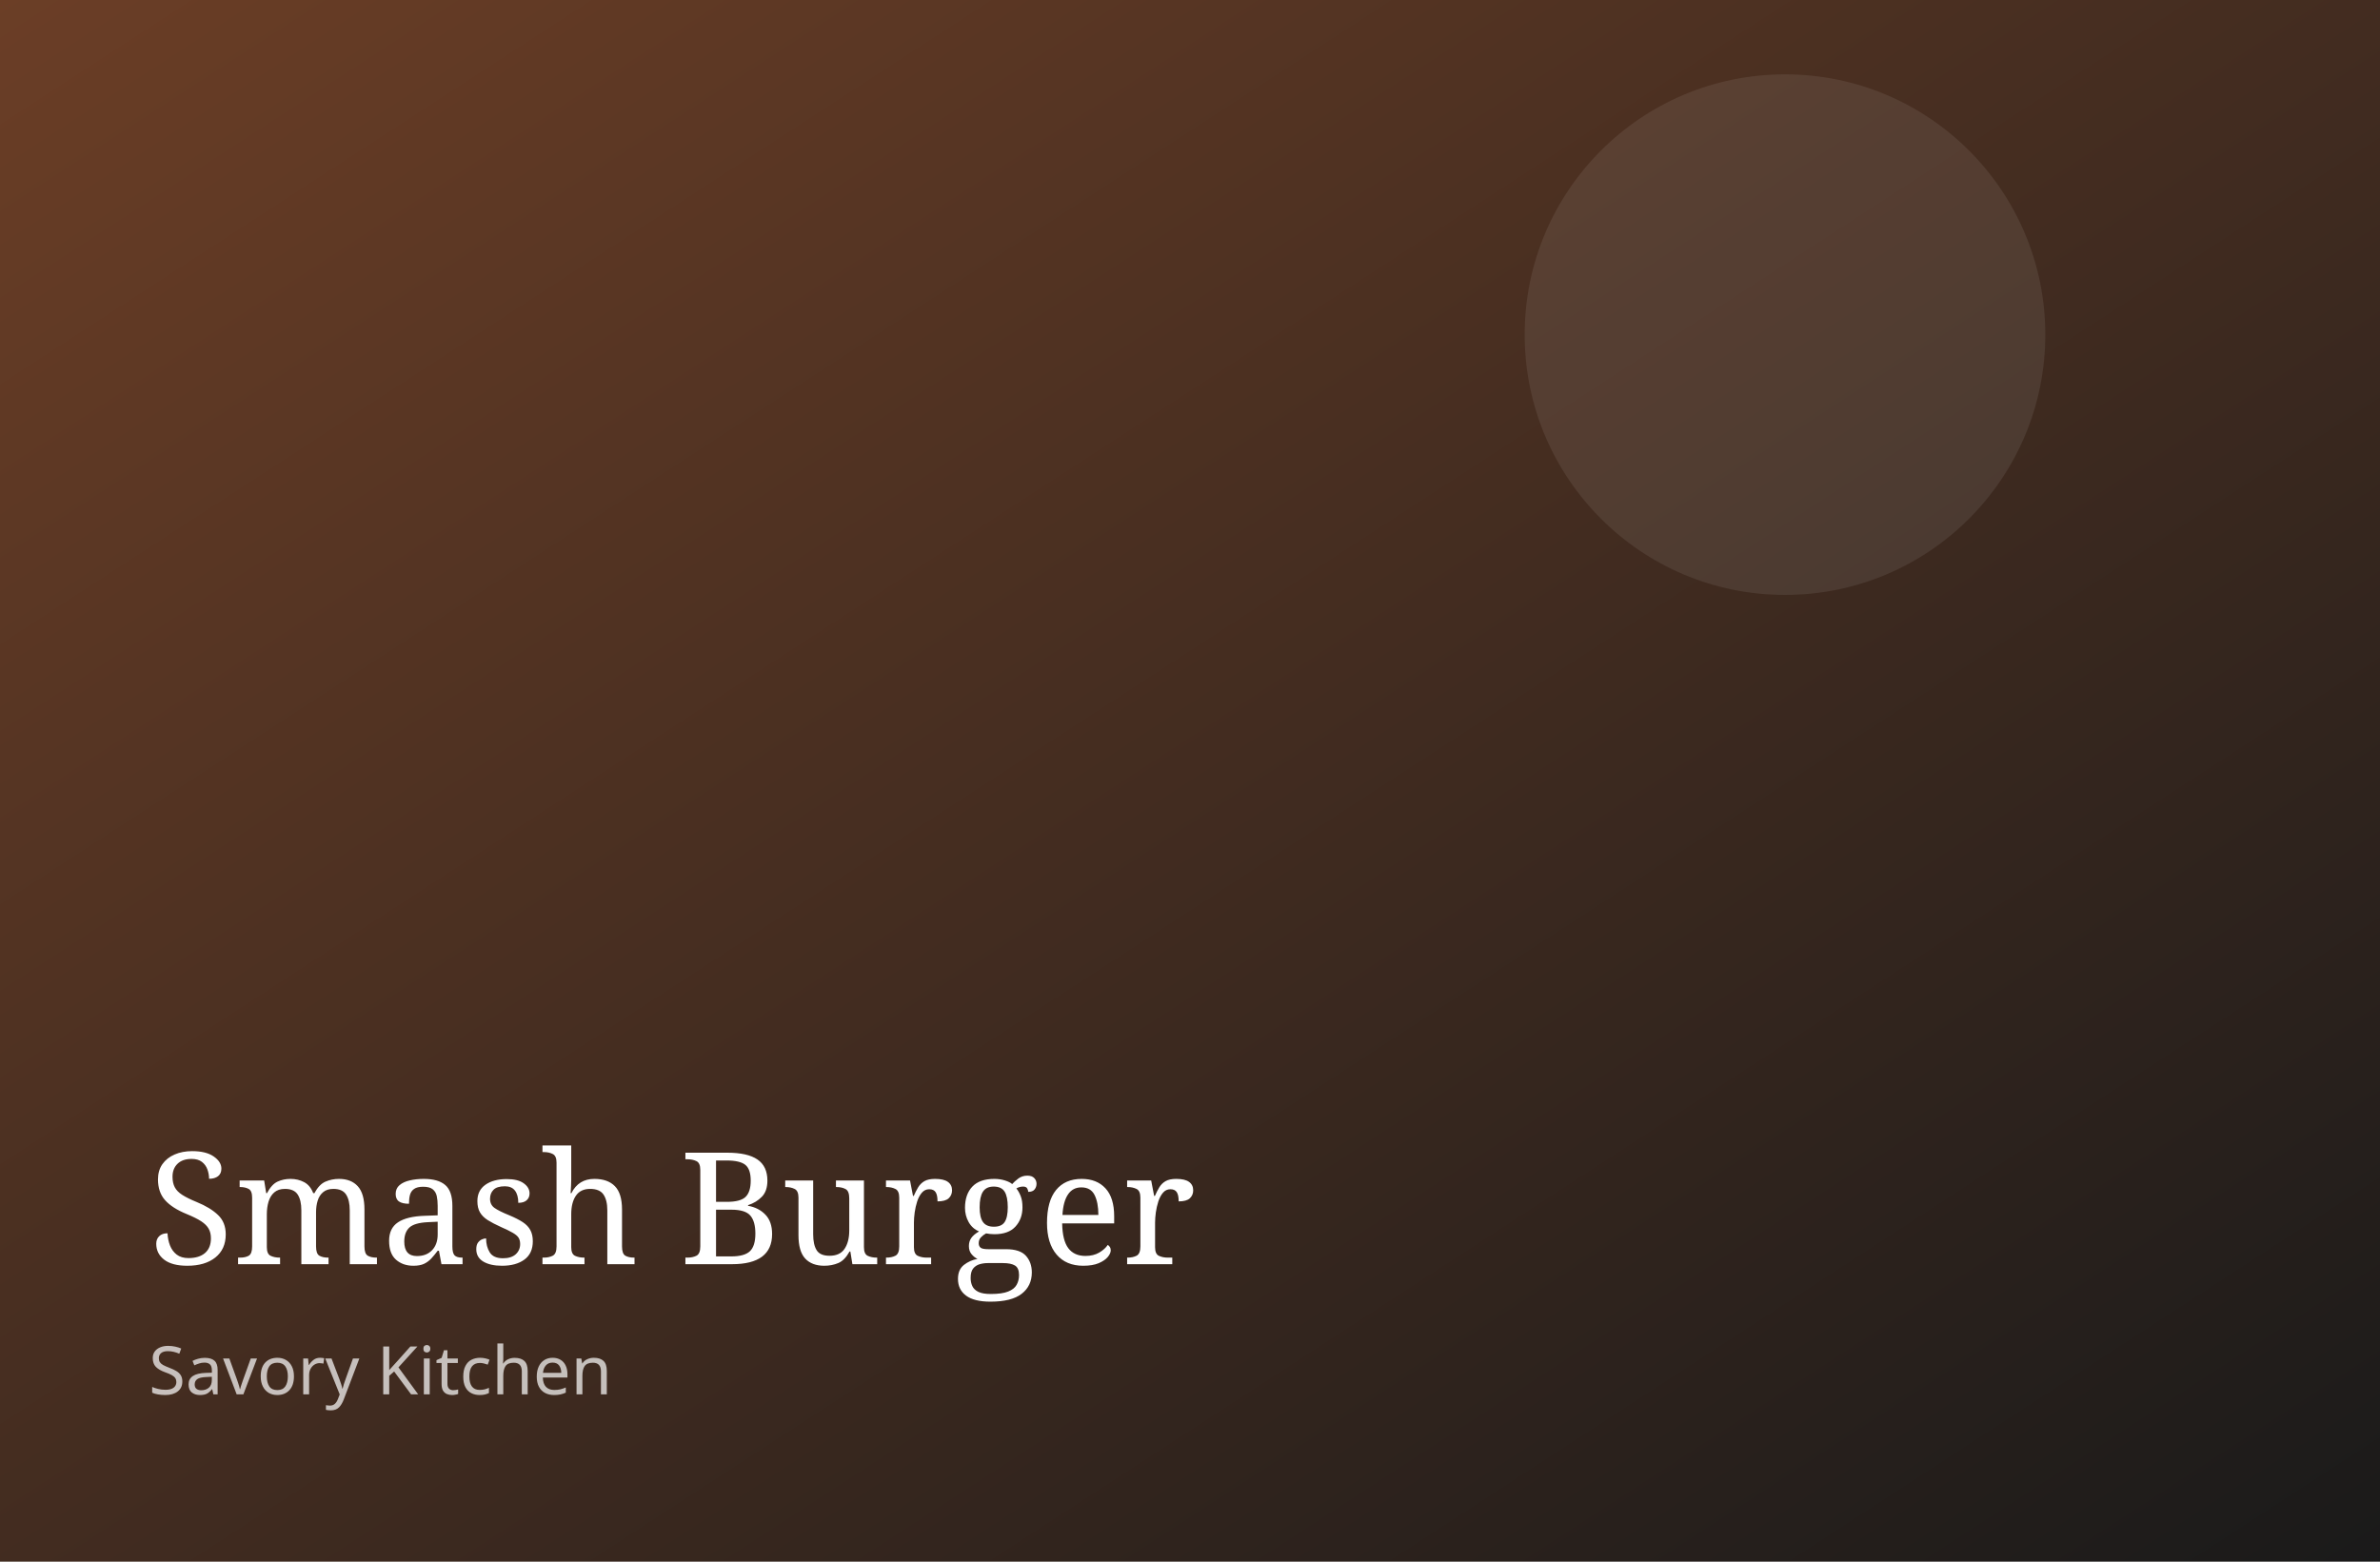
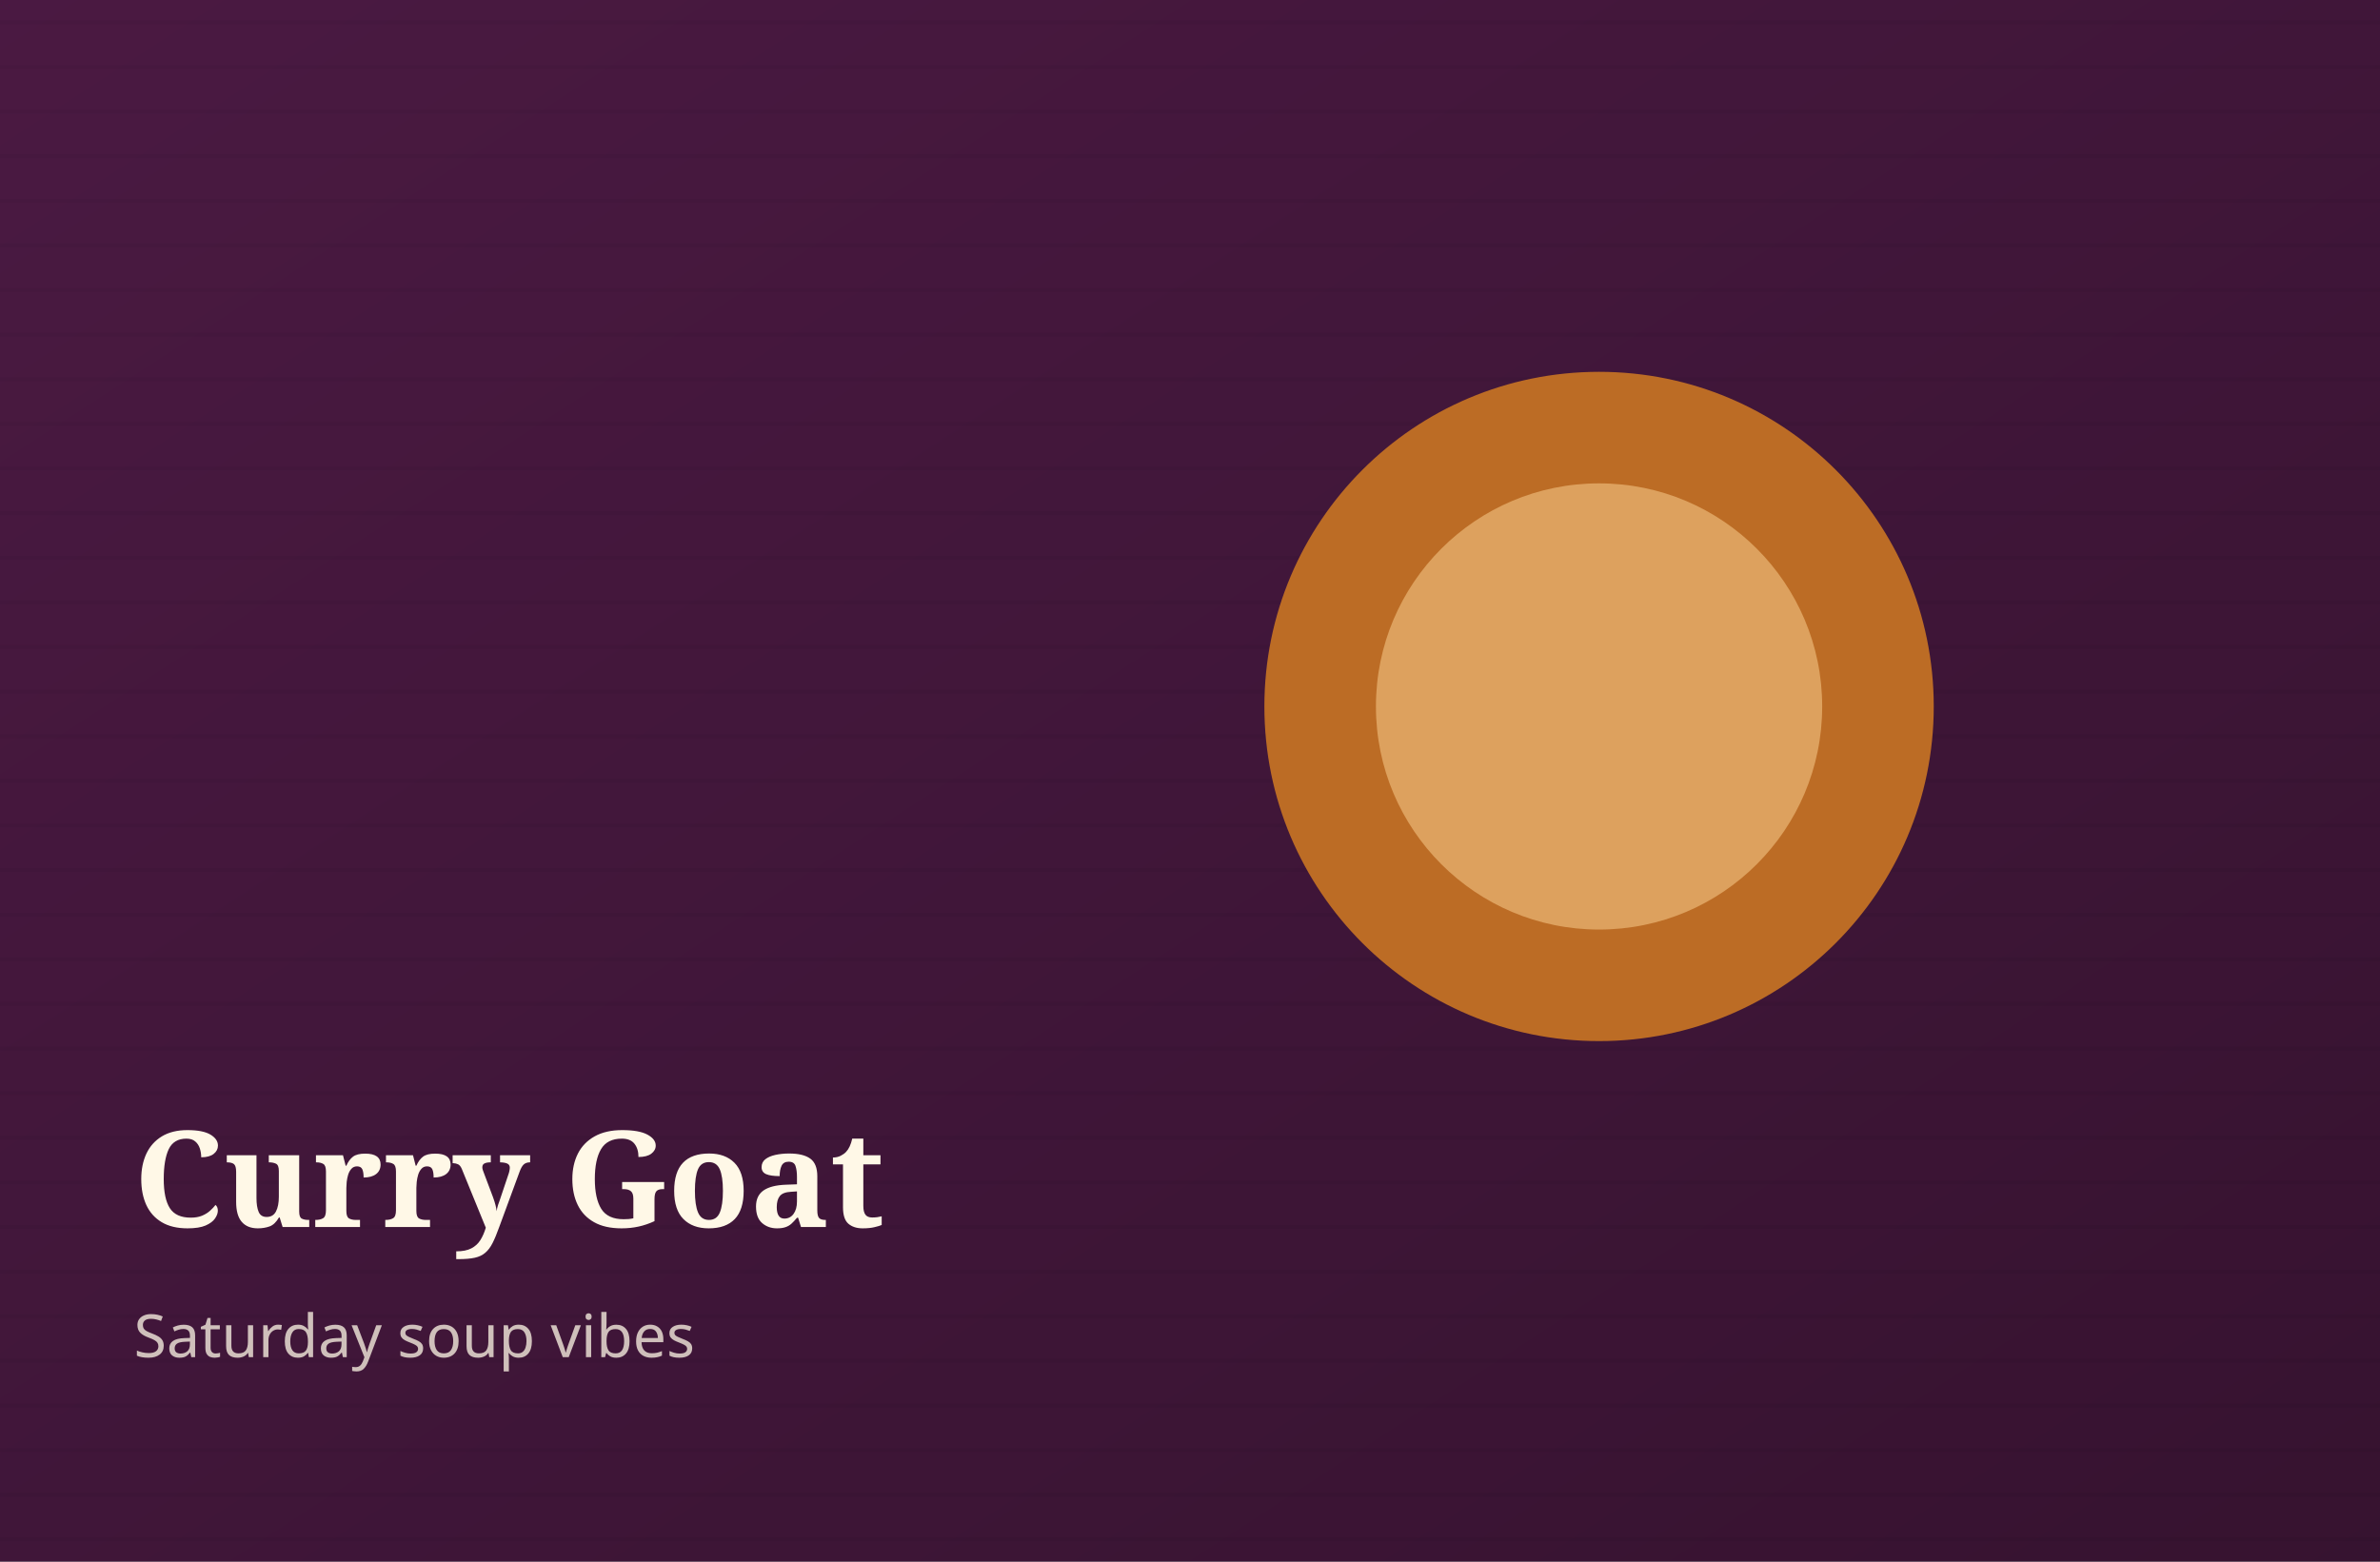
<svg xmlns="http://www.w3.org/2000/svg" width="640" height="420" viewBox="0 0 640 420">
  <defs>
    <linearGradient id="g" x1="0" y1="0" x2="1" y2="1">
-       <stop offset="0%" stop-color="#6b3e26" />
-       <stop offset="100%" stop-color="#1a1a1a" />
+       <stop offset="0%" stop-color="#4a1942" />
+       <stop offset="100%" stop-color="#2b0f26" />
    </linearGradient>
+     <pattern id="wood" width="40" height="12" patternUnits="userSpaceOnUse">
+       <rect width="40" height="12" fill="#4a1942" />
+       <path d="M0 6h40" stroke="#2b0f26" stroke-width="1" opacity=".25" />
+     </pattern>
  </defs>
  <rect width="640" height="420" fill="url(#g)" />
-   <circle cx="480" cy="90" r="70" fill="rgba(255,255,255,0.08)" />
-   <text x="40" y="340" fill="#fff" font-family="Georgia, serif" font-size="42">Smash Burger</text>
-   <text x="40" y="375" fill="rgba(255,255,255,0.7)" font-family="sans-serif" font-size="18">Savory Kitchen</text>
+   <rect width="640" height="420" fill="url(#wood)" opacity=".35" />
+   <circle cx="430" cy="190" r="90" fill="#bc6c25" />
+   <circle cx="430" cy="190" r="60" fill="#dda15e" />
+   <text x="36" y="330" fill="#fff8e7" font-family="Georgia, serif" font-size="36" font-weight="700">Curry Goat</text>
+   <text x="36" y="365" fill="rgba(255,248,231,.75)" font-family="sans-serif" font-size="16">Saturday soup vibes</text>
</svg>
